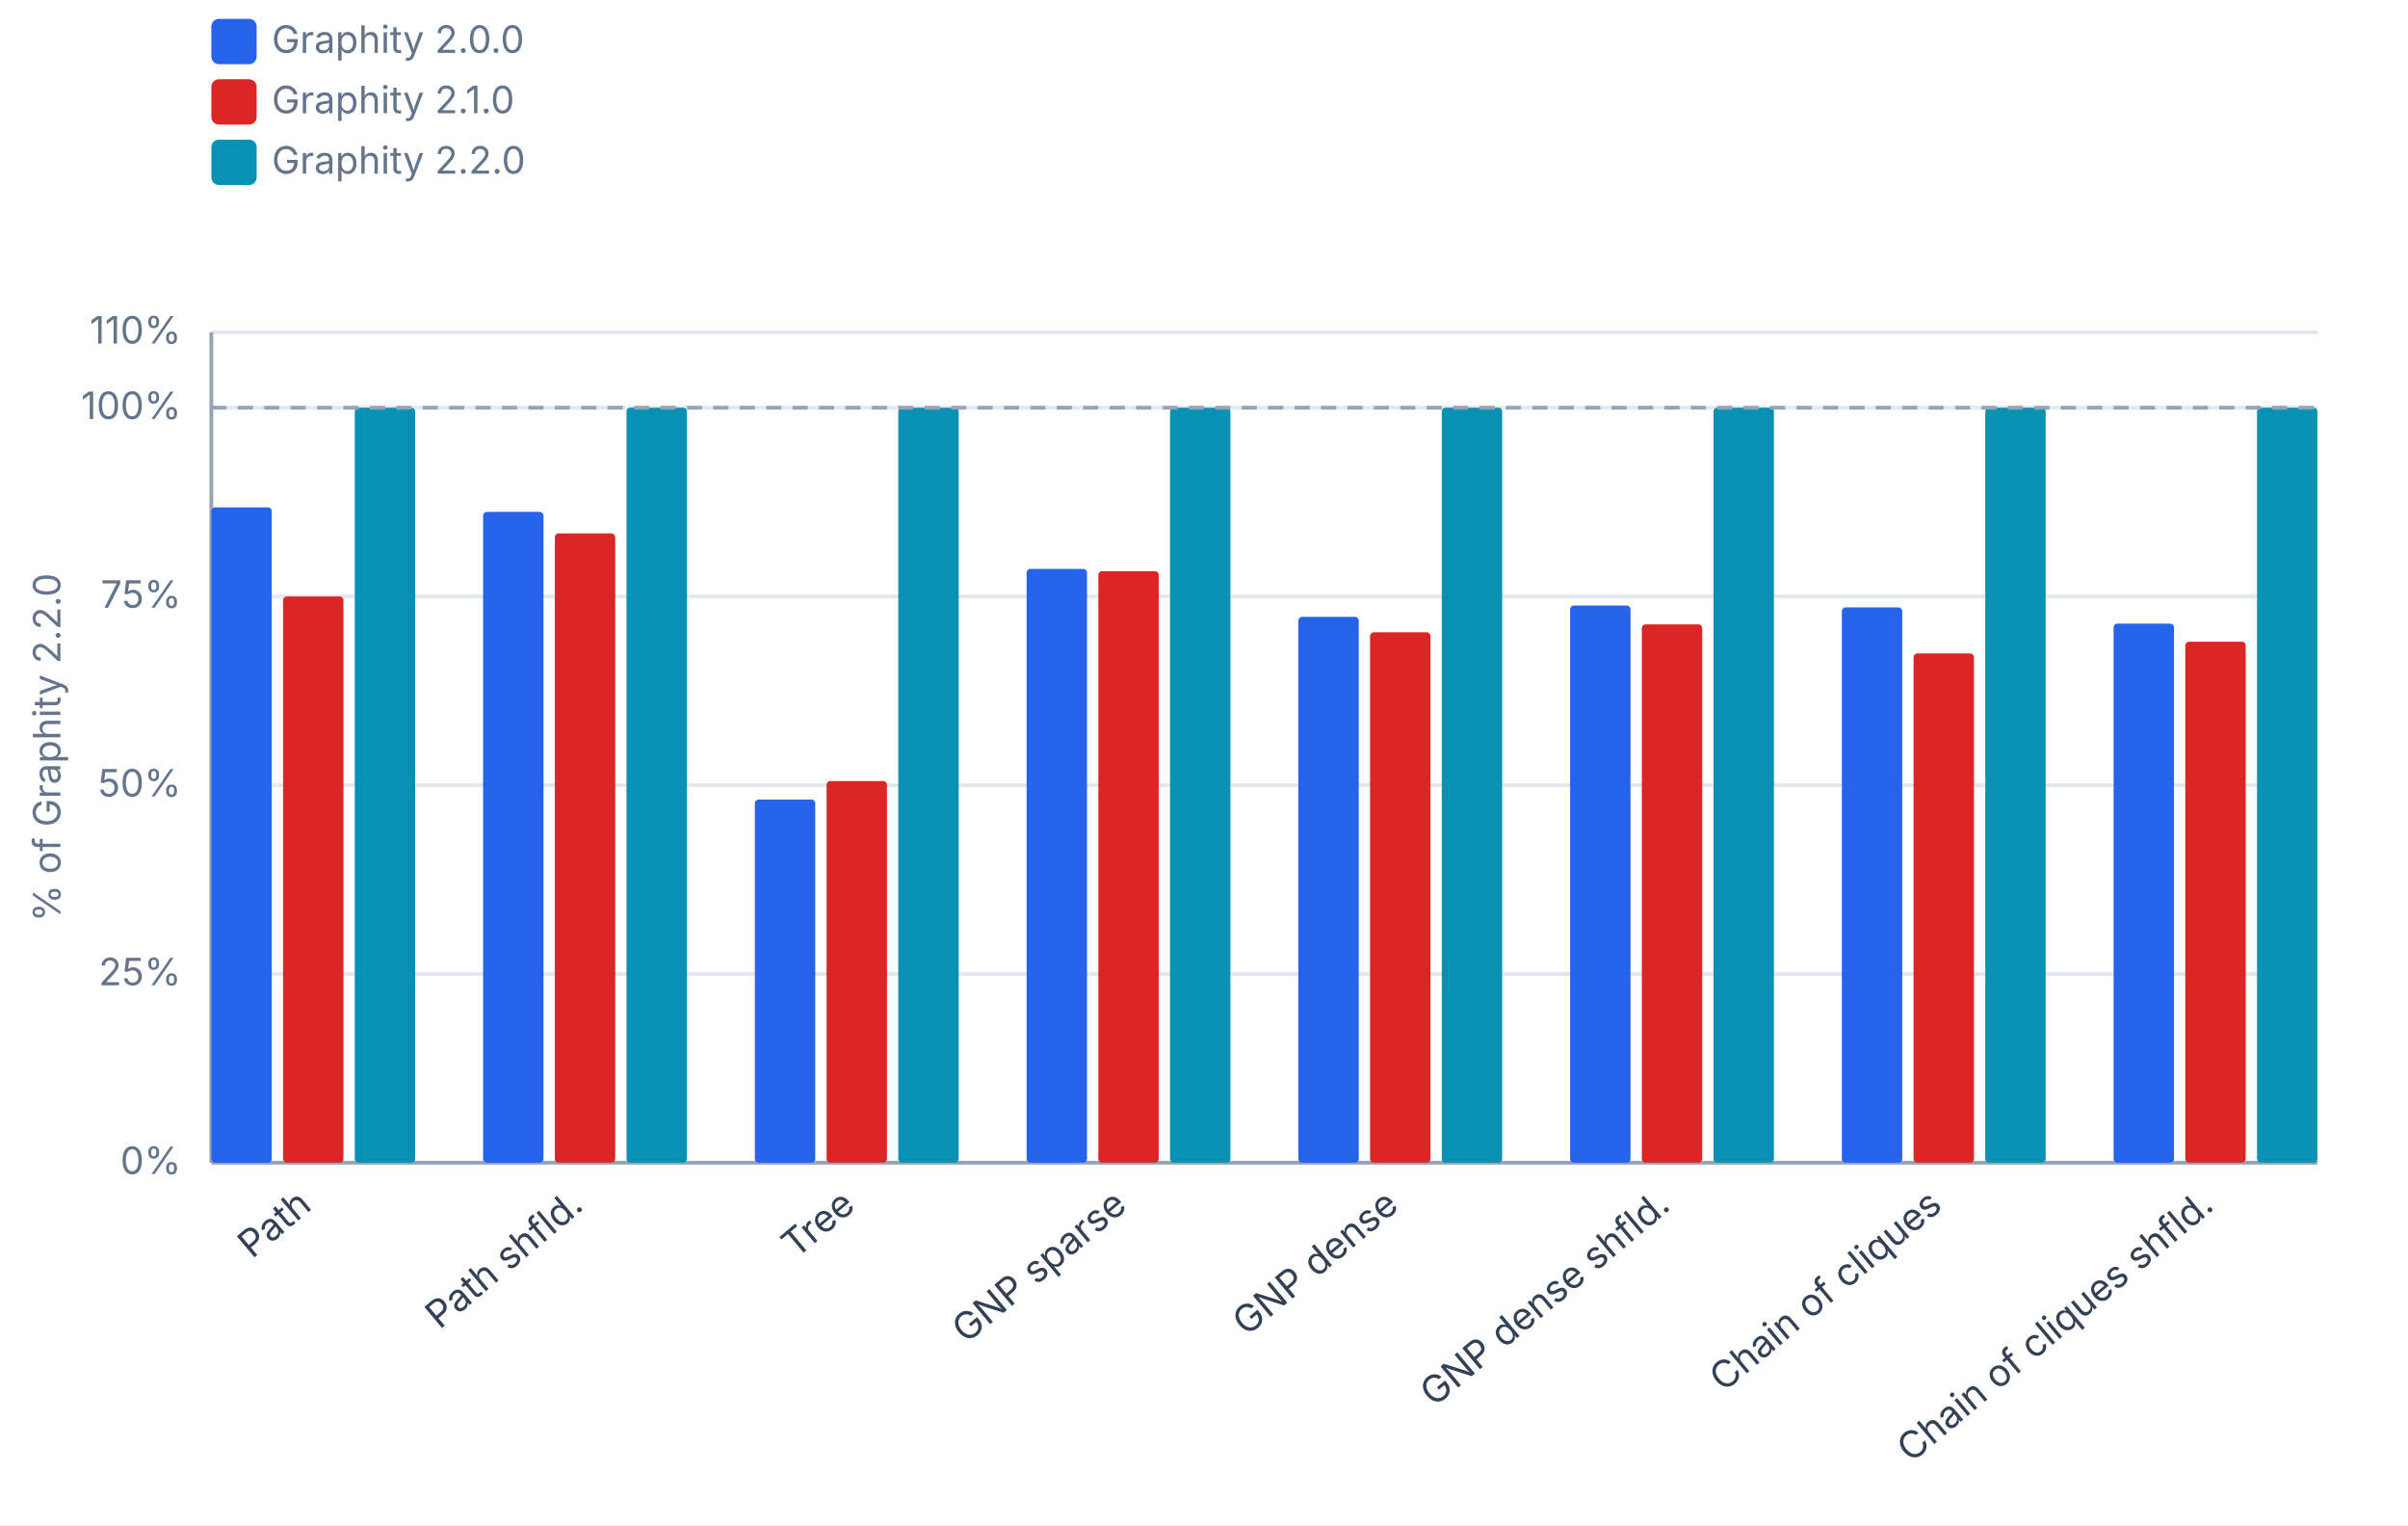
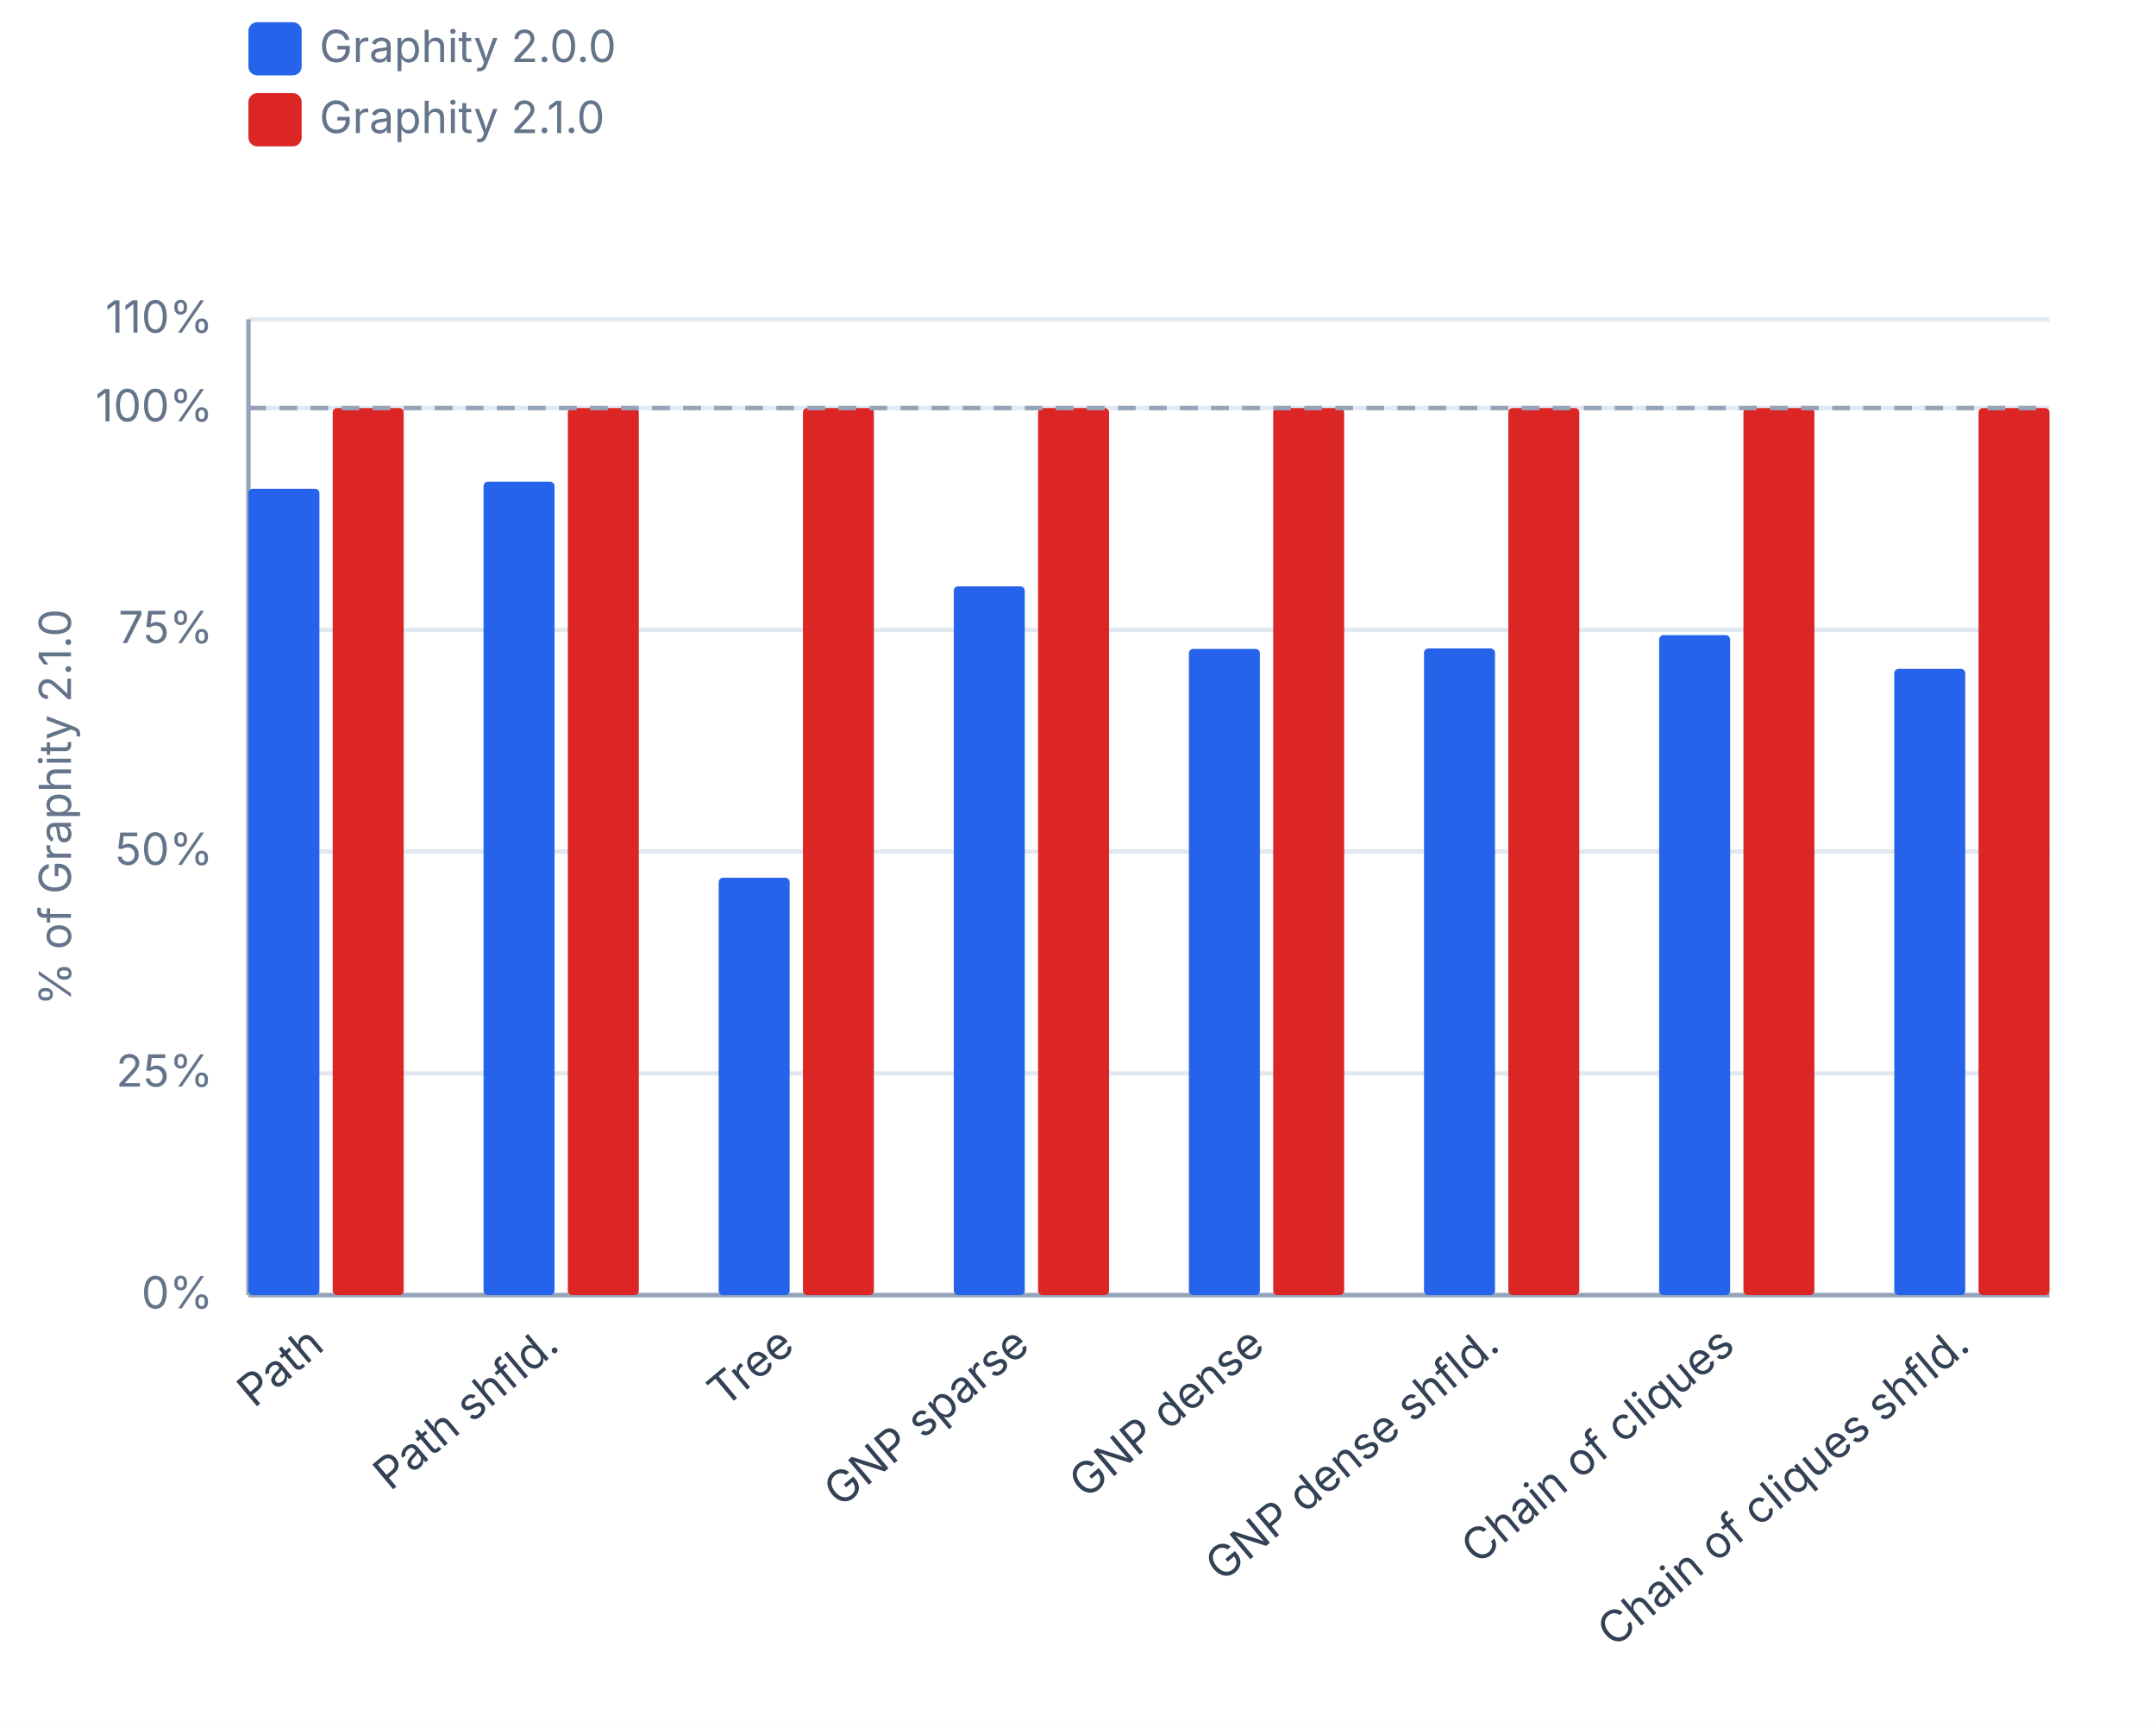
- <svg xmlns="http://www.w3.org/2000/svg" width="638" height="404" viewBox="0 0 638 404" role="img">
+ <svg xmlns="http://www.w3.org/2000/svg" width="486" height="388" viewBox="0 0 486 388" role="img">
  <style>text{font-family:ui-sans-serif,system-ui,-apple-system,Segoe UI,sans-serif;font-size:11px;fill:#334155}.axis{stroke:#94a3b8;stroke-width:1;fill:none}.grid{stroke:#e2e8f0;stroke-width:1}.ylabel{fill:#64748b;font-size:10px}.tick{fill:#64748b;font-size:10px}.xlabel{font-size:10px}</style>
-   <rect x="0" y="0" width="638" height="404" fill="#ffffff" />
+   <rect x="0" y="0" width="486" height="388" fill="#ffffff" />
  <rect x="56" y="5" width="12" height="12" rx="2" fill="#2563eb" />
  <text x="72" y="14" class="tick">Graphity 2.0.0</text>
  <rect x="56" y="21" width="12" height="12" rx="2" fill="#dc2626" />
  <text x="72" y="30" class="tick">Graphity 2.1.0</text>
-   <rect x="56" y="37" width="12" height="12" rx="2" fill="#0891b2" />
-   <text x="72" y="46" class="tick">Graphity 2.2.0</text>
-   <line class="grid" x1="56" y1="308.0" x2="614" y2="308.0" />
-   <text class="tick" x="48" y="311.0" text-anchor="end">0%</text>
-   <line class="grid" x1="56" y1="258.0" x2="614" y2="258.0" />
-   <text class="tick" x="48" y="261.0" text-anchor="end">25%</text>
-   <line class="grid" x1="56" y1="208.0" x2="614" y2="208.0" />
-   <text class="tick" x="48" y="211.0" text-anchor="end">50%</text>
-   <line class="grid" x1="56" y1="158.0" x2="614" y2="158.0" />
-   <text class="tick" x="48" y="161.0" text-anchor="end">75%</text>
-   <line class="grid" x1="56" y1="108.0" x2="614" y2="108.0" />
-   <text class="tick" x="48" y="111.0" text-anchor="end">100%</text>
-   <line class="grid" x1="56" y1="88.0" x2="614" y2="88.0" />
-   <text class="tick" x="48" y="91.0" text-anchor="end">110%</text>
-   <line class="axis" x1="56" y1="88" x2="56" y2="308" />
-   <line class="axis" x1="56" y1="308" x2="614" y2="308" />
-   <text class="ylabel" x="16" y="198.0" text-anchor="middle" transform="rotate(-90 16 198.0)">% of Graphity 2.2.0</text>
-   <text class="xlabel" x="83.0" y="320.0" text-anchor="end" transform="rotate(-40 83.0 320.0)">Path</text>
-   <rect x="56.0" y="134.4" width="16" height="173.6" fill="#2563eb" rx="1" />
-   <rect x="75.0" y="158.0" width="16" height="150.0" fill="#dc2626" rx="1" />
-   <rect x="94.0" y="108.0" width="16" height="200.0" fill="#0891b2" rx="1" />
-   <text class="xlabel" x="155.0" y="320.0" text-anchor="end" transform="rotate(-40 155.0 320.0)">Path shfld.</text>
-   <rect x="128.0" y="135.6" width="16" height="172.4" fill="#2563eb" rx="1" />
-   <rect x="147.0" y="141.3" width="16" height="166.7" fill="#dc2626" rx="1" />
-   <rect x="166.0" y="108.0" width="16" height="200.0" fill="#0891b2" rx="1" />
-   <text class="xlabel" x="227.0" y="320.0" text-anchor="end" transform="rotate(-40 227.0 320.0)">Tree</text>
-   <rect x="200.0" y="211.8" width="16" height="96.2" fill="#2563eb" rx="1" />
-   <rect x="219.0" y="206.9" width="16" height="101.1" fill="#dc2626" rx="1" />
-   <rect x="238.0" y="108.0" width="16" height="200.0" fill="#0891b2" rx="1" />
-   <text class="xlabel" x="299.0" y="320.0" text-anchor="end" transform="rotate(-40 299.0 320.0)">GNP sparse</text>
-   <rect x="272.0" y="150.7" width="16" height="157.3" fill="#2563eb" rx="1" />
-   <rect x="291.0" y="151.3" width="16" height="156.7" fill="#dc2626" rx="1" />
-   <rect x="310.0" y="108.0" width="16" height="200.0" fill="#0891b2" rx="1" />
-   <text class="xlabel" x="371.0" y="320.0" text-anchor="end" transform="rotate(-40 371.0 320.0)">GNP dense</text>
-   <rect x="344.0" y="163.4" width="16" height="144.6" fill="#2563eb" rx="1" />
-   <rect x="363.0" y="167.5" width="16" height="140.5" fill="#dc2626" rx="1" />
-   <rect x="382.0" y="108.0" width="16" height="200.0" fill="#0891b2" rx="1" />
-   <text class="xlabel" x="443.0" y="320.0" text-anchor="end" transform="rotate(-40 443.0 320.0)">GNP dense shfld.</text>
-   <rect x="416.0" y="160.4" width="16" height="147.6" fill="#2563eb" rx="1" />
-   <rect x="435.0" y="165.4" width="16" height="142.6" fill="#dc2626" rx="1" />
-   <rect x="454.0" y="108.0" width="16" height="200.0" fill="#0891b2" rx="1" />
-   <text class="xlabel" x="515.0" y="320.0" text-anchor="end" transform="rotate(-40 515.0 320.0)">Chain of cliques</text>
-   <rect x="488.0" y="160.9" width="16" height="147.1" fill="#2563eb" rx="1" />
-   <rect x="507.0" y="173.1" width="16" height="134.9" fill="#dc2626" rx="1" />
-   <rect x="526.0" y="108.0" width="16" height="200.0" fill="#0891b2" rx="1" />
-   <text class="xlabel" x="587.0" y="320.0" text-anchor="end" transform="rotate(-40 587.0 320.0)">Chain of cliques shfld.</text>
-   <rect x="560.0" y="165.2" width="16" height="142.8" fill="#2563eb" rx="1" />
-   <rect x="579.0" y="170.0" width="16" height="138.0" fill="#dc2626" rx="1" />
-   <rect x="598.0" y="108.0" width="16" height="200.0" fill="#0891b2" rx="1" />
-   <line x1="56" y1="108.0" x2="614" y2="108.0" stroke="#94a3b8" stroke-width="1" stroke-dasharray="4 3" />
+   <line class="grid" x1="56" y1="292.0" x2="462" y2="292.0" />
+   <text class="tick" x="48" y="295.0" text-anchor="end">0%</text>
+   <line class="grid" x1="56" y1="242.0" x2="462" y2="242.0" />
+   <text class="tick" x="48" y="245.0" text-anchor="end">25%</text>
+   <line class="grid" x1="56" y1="192.0" x2="462" y2="192.0" />
+   <text class="tick" x="48" y="195.0" text-anchor="end">50%</text>
+   <line class="grid" x1="56" y1="142.0" x2="462" y2="142.0" />
+   <text class="tick" x="48" y="145.0" text-anchor="end">75%</text>
+   <line class="grid" x1="56" y1="92.0" x2="462" y2="92.0" />
+   <text class="tick" x="48" y="95.0" text-anchor="end">100%</text>
+   <line class="grid" x1="56" y1="72.0" x2="462" y2="72.0" />
+   <text class="tick" x="48" y="75.0" text-anchor="end">110%</text>
+   <line class="axis" x1="56" y1="72" x2="56" y2="292" />
+   <line class="axis" x1="56" y1="292" x2="462" y2="292" />
+   <text class="ylabel" x="16" y="182.0" text-anchor="middle" transform="rotate(-90 16 182.0)">% of Graphity 2.1.0</text>
+   <text class="xlabel" x="73.5" y="304.0" text-anchor="end" transform="rotate(-40 73.5 304.0)">Path</text>
+   <rect x="56.0" y="110.2" width="16" height="181.8" fill="#2563eb" rx="1" />
+   <rect x="75.0" y="92.0" width="16" height="200.0" fill="#dc2626" rx="1" />
+   <text class="xlabel" x="126.5" y="304.0" text-anchor="end" transform="rotate(-40 126.5 304.0)">Path shfld.</text>
+   <rect x="109.0" y="108.6" width="16" height="183.4" fill="#2563eb" rx="1" />
+   <rect x="128.0" y="92.0" width="16" height="200.0" fill="#dc2626" rx="1" />
+   <text class="xlabel" x="179.5" y="304.0" text-anchor="end" transform="rotate(-40 179.5 304.0)">Tree</text>
+   <rect x="162.0" y="197.9" width="16" height="94.1" fill="#2563eb" rx="1" />
+   <rect x="181.0" y="92.0" width="16" height="200.0" fill="#dc2626" rx="1" />
+   <text class="xlabel" x="232.5" y="304.0" text-anchor="end" transform="rotate(-40 232.5 304.0)">GNP sparse</text>
+   <rect x="215.0" y="132.2" width="16" height="159.8" fill="#2563eb" rx="1" />
+   <rect x="234.0" y="92.0" width="16" height="200.0" fill="#dc2626" rx="1" />
+   <text class="xlabel" x="285.5" y="304.0" text-anchor="end" transform="rotate(-40 285.5 304.0)">GNP dense</text>
+   <rect x="268.0" y="146.3" width="16" height="145.7" fill="#2563eb" rx="1" />
+   <rect x="287.0" y="92.0" width="16" height="200.0" fill="#dc2626" rx="1" />
+   <text class="xlabel" x="338.5" y="304.0" text-anchor="end" transform="rotate(-40 338.5 304.0)">GNP dense shfld.</text>
+   <rect x="321.0" y="146.2" width="16" height="145.8" fill="#2563eb" rx="1" />
+   <rect x="340.0" y="92.0" width="16" height="200.0" fill="#dc2626" rx="1" />
+   <text class="xlabel" x="391.5" y="304.0" text-anchor="end" transform="rotate(-40 391.5 304.0)">Chain of cliques</text>
+   <rect x="374.0" y="143.2" width="16" height="148.8" fill="#2563eb" rx="1" />
+   <rect x="393.0" y="92.0" width="16" height="200.0" fill="#dc2626" rx="1" />
+   <text class="xlabel" x="444.5" y="304.0" text-anchor="end" transform="rotate(-40 444.5 304.0)">Chain of cliques shfld.</text>
+   <rect x="427.0" y="150.8" width="16" height="141.2" fill="#2563eb" rx="1" />
+   <rect x="446.0" y="92.0" width="16" height="200.0" fill="#dc2626" rx="1" />
+   <line x1="56" y1="92.0" x2="462" y2="92.0" stroke="#94a3b8" stroke-width="1" stroke-dasharray="4 3" />
</svg>
